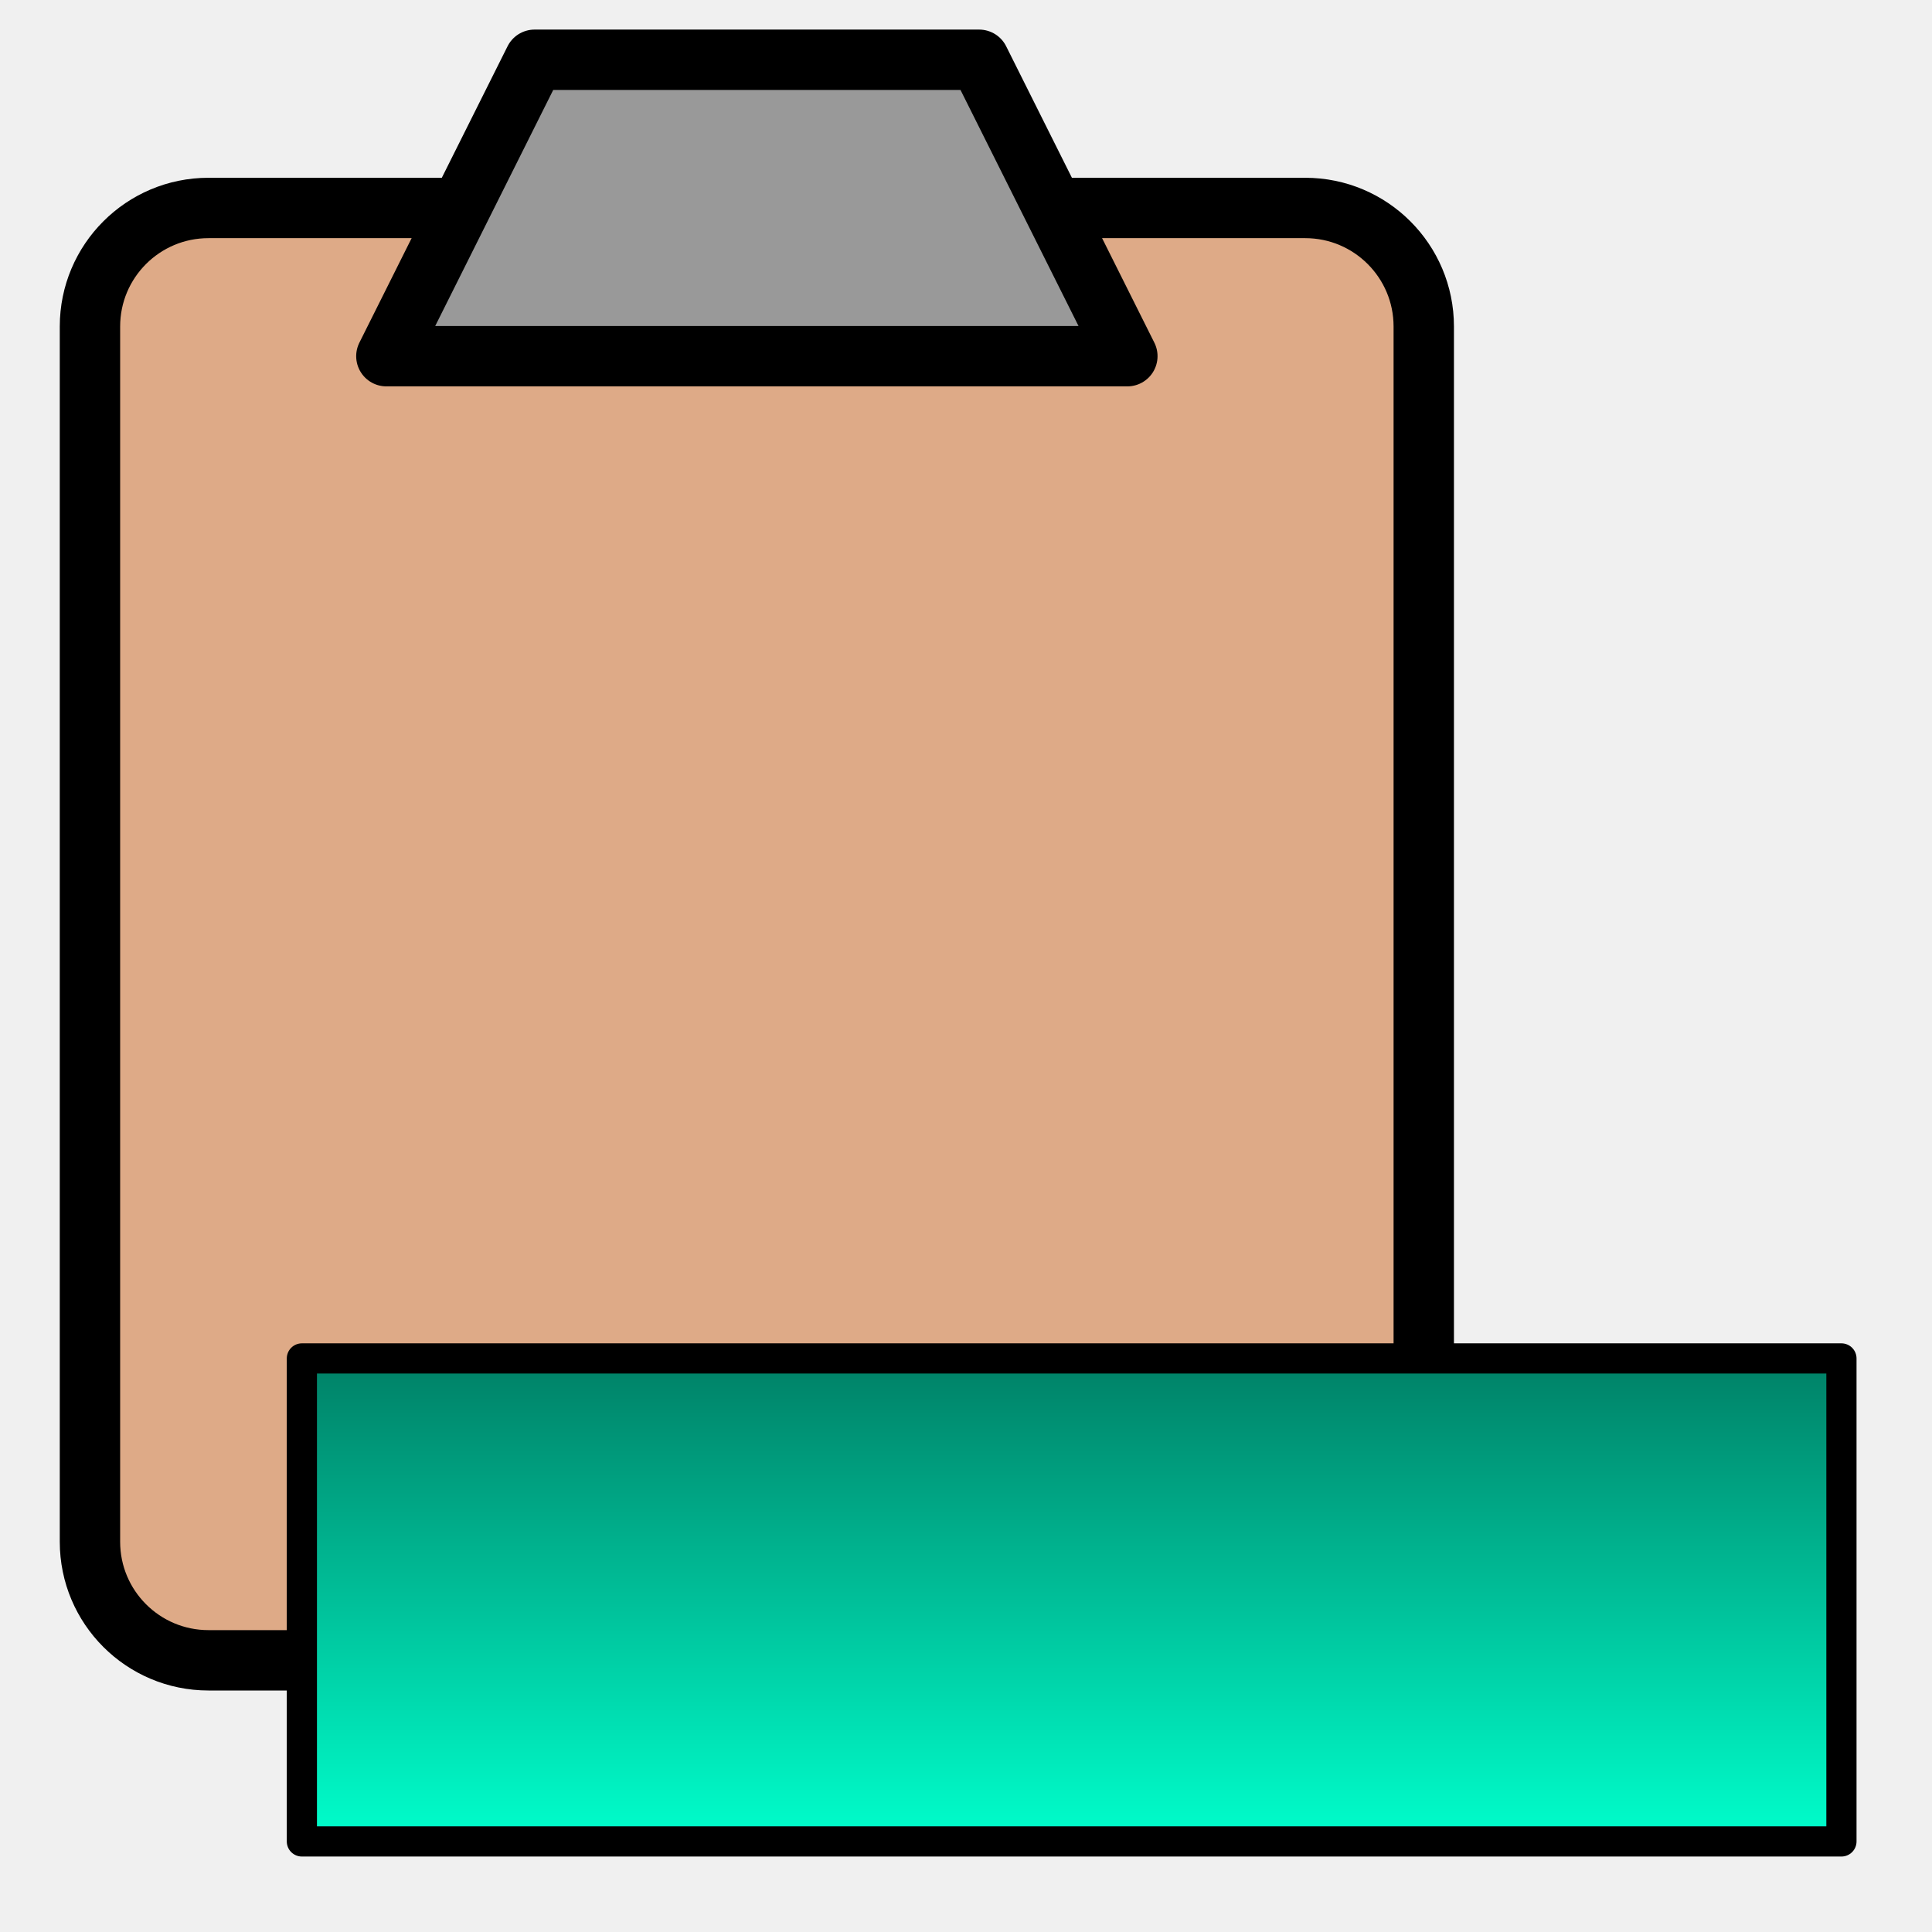
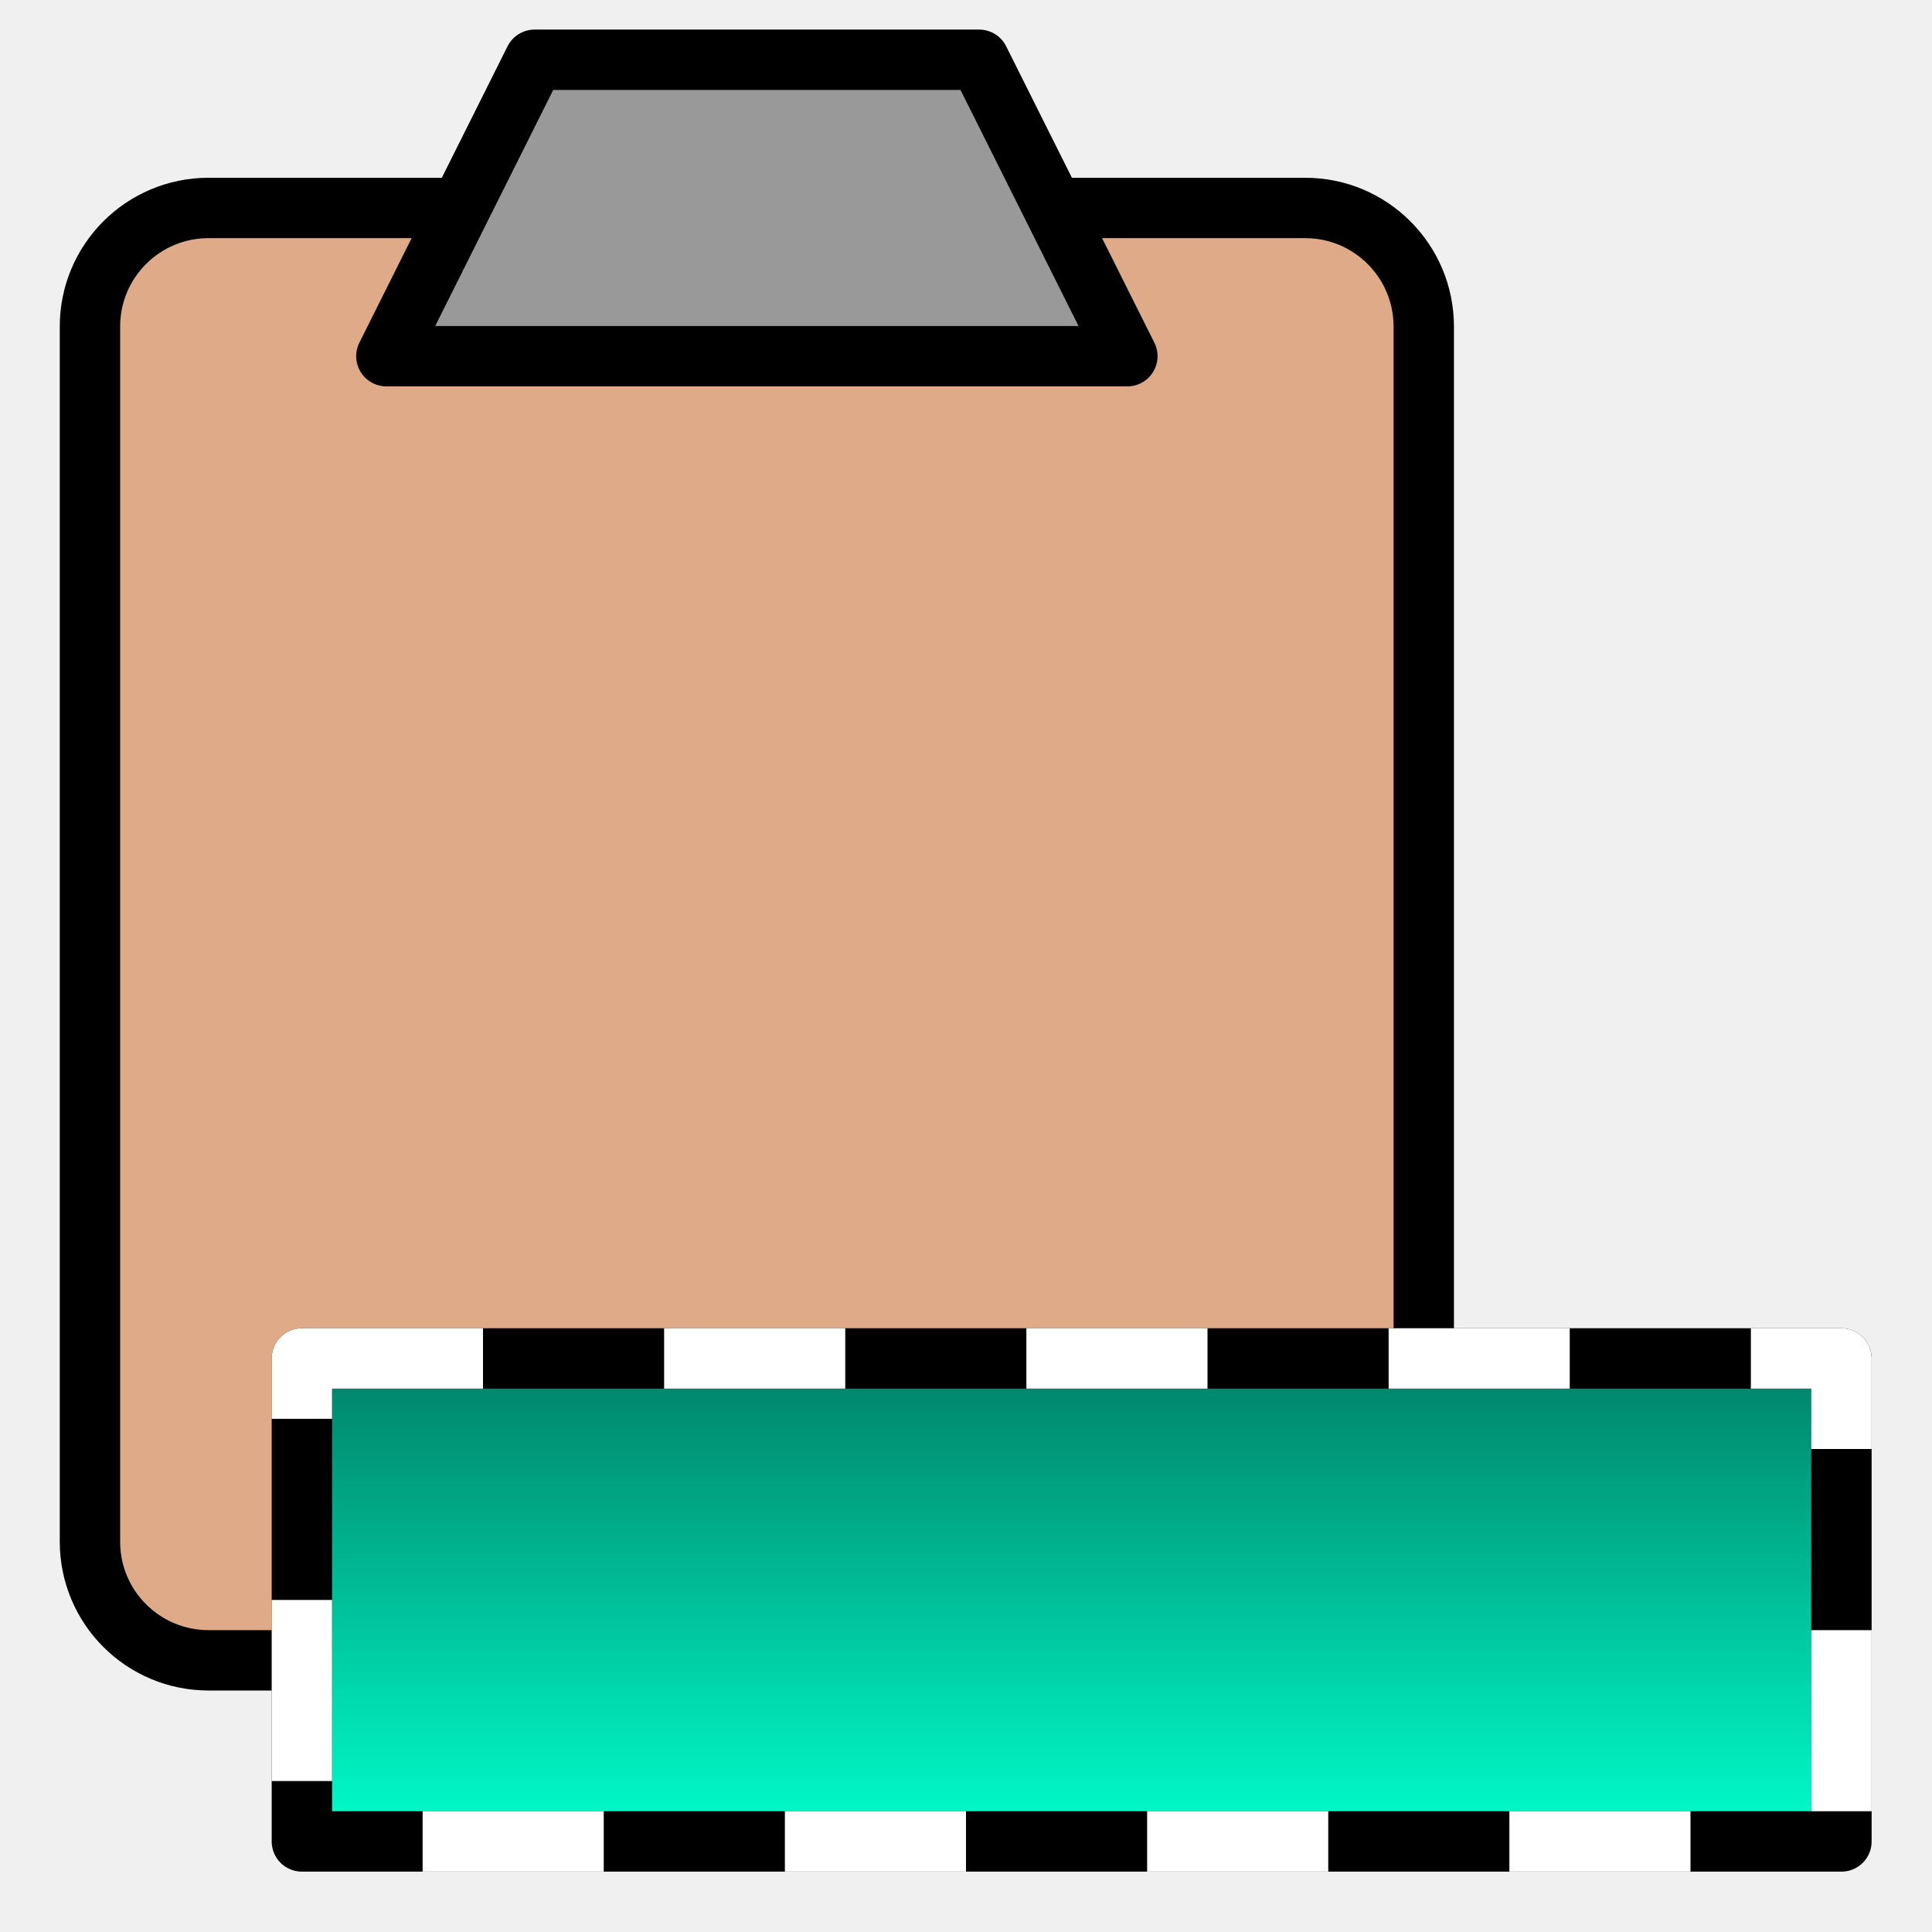
<svg xmlns="http://www.w3.org/2000/svg" id="SVGRoot" width="64px" height="64px" version="1.1" viewBox="0 0 64 64">
  <defs>
    <linearGradient id="linearGradient9643" x1="35" x2="35" y1="61" y2="45" gradientUnits="userSpaceOnUse">
      <stop stop-color="#0fc" offset="0" />
      <stop stop-color="#008066" offset="1" />
    </linearGradient>
  </defs>
  <g transform="matrix(1.1086 0 0 .9286 -9.4134 1.5599)" display="none" fill="#59f" stroke="#000080" stroke-width="1.094" aria-label="?">
    <path d="m47.417 37.376h5.795v7.25h-5.795zm5.623-4.196h-5.452v-4.396q0-2.883 0.799-4.738t3.368-4.31l2.569-2.541q1.627-1.513 2.341-2.854 0.742-1.342 0.742-2.74 0-2.541-1.884-4.11-1.855-1.57-4.938-1.57-2.255 0-4.824 0.999-2.541 0.999-5.309 2.912v-5.366q2.683-1.627 5.423-2.426 2.769-0.799 5.709-0.799 5.252 0 8.421 2.769 3.197 2.769 3.197 7.307 0 2.169-1.028 4.139-1.028 1.941-3.597 4.396l-2.512 2.455q-1.342 1.342-1.913 2.112-0.542 0.742-0.771 1.456-0.171 0.599-0.257 1.456-0.086 0.856-0.086 2.341z" fill="#59f" stroke="#000080" stroke-width="1.094" />
  </g>
  <g stroke="#000" stroke-linecap="round" stroke-linejoin="round">
    <rect x="2.98" y="6.889" width="44.184" height="48.111" rx="3.927" ry="3.927" fill="#deaa87" stop-color="#000000" stroke-width="2" />
    <path d="m17.708 1.98-4.909 9.819h24.546l-4.909-9.819z" fill="#999" stroke-width="2" />
-     <rect x="10" y="45" width="51" height="16" fill="url(#linearGradient9643)" stop-color="#000000" />
+     <rect x="10" y="45" width="51" height="16" fill="url(#linearGradient9643)" stop-color="#000000" stroke-width="2" />
  </g>
+   <rect x="10" y="45" width="51" height="16" fill="none" stroke="#fff" stroke-dasharray="6,6" stroke-linejoin="round" stroke-width="2" style="paint-order:fill markers stroke" />
</svg>
